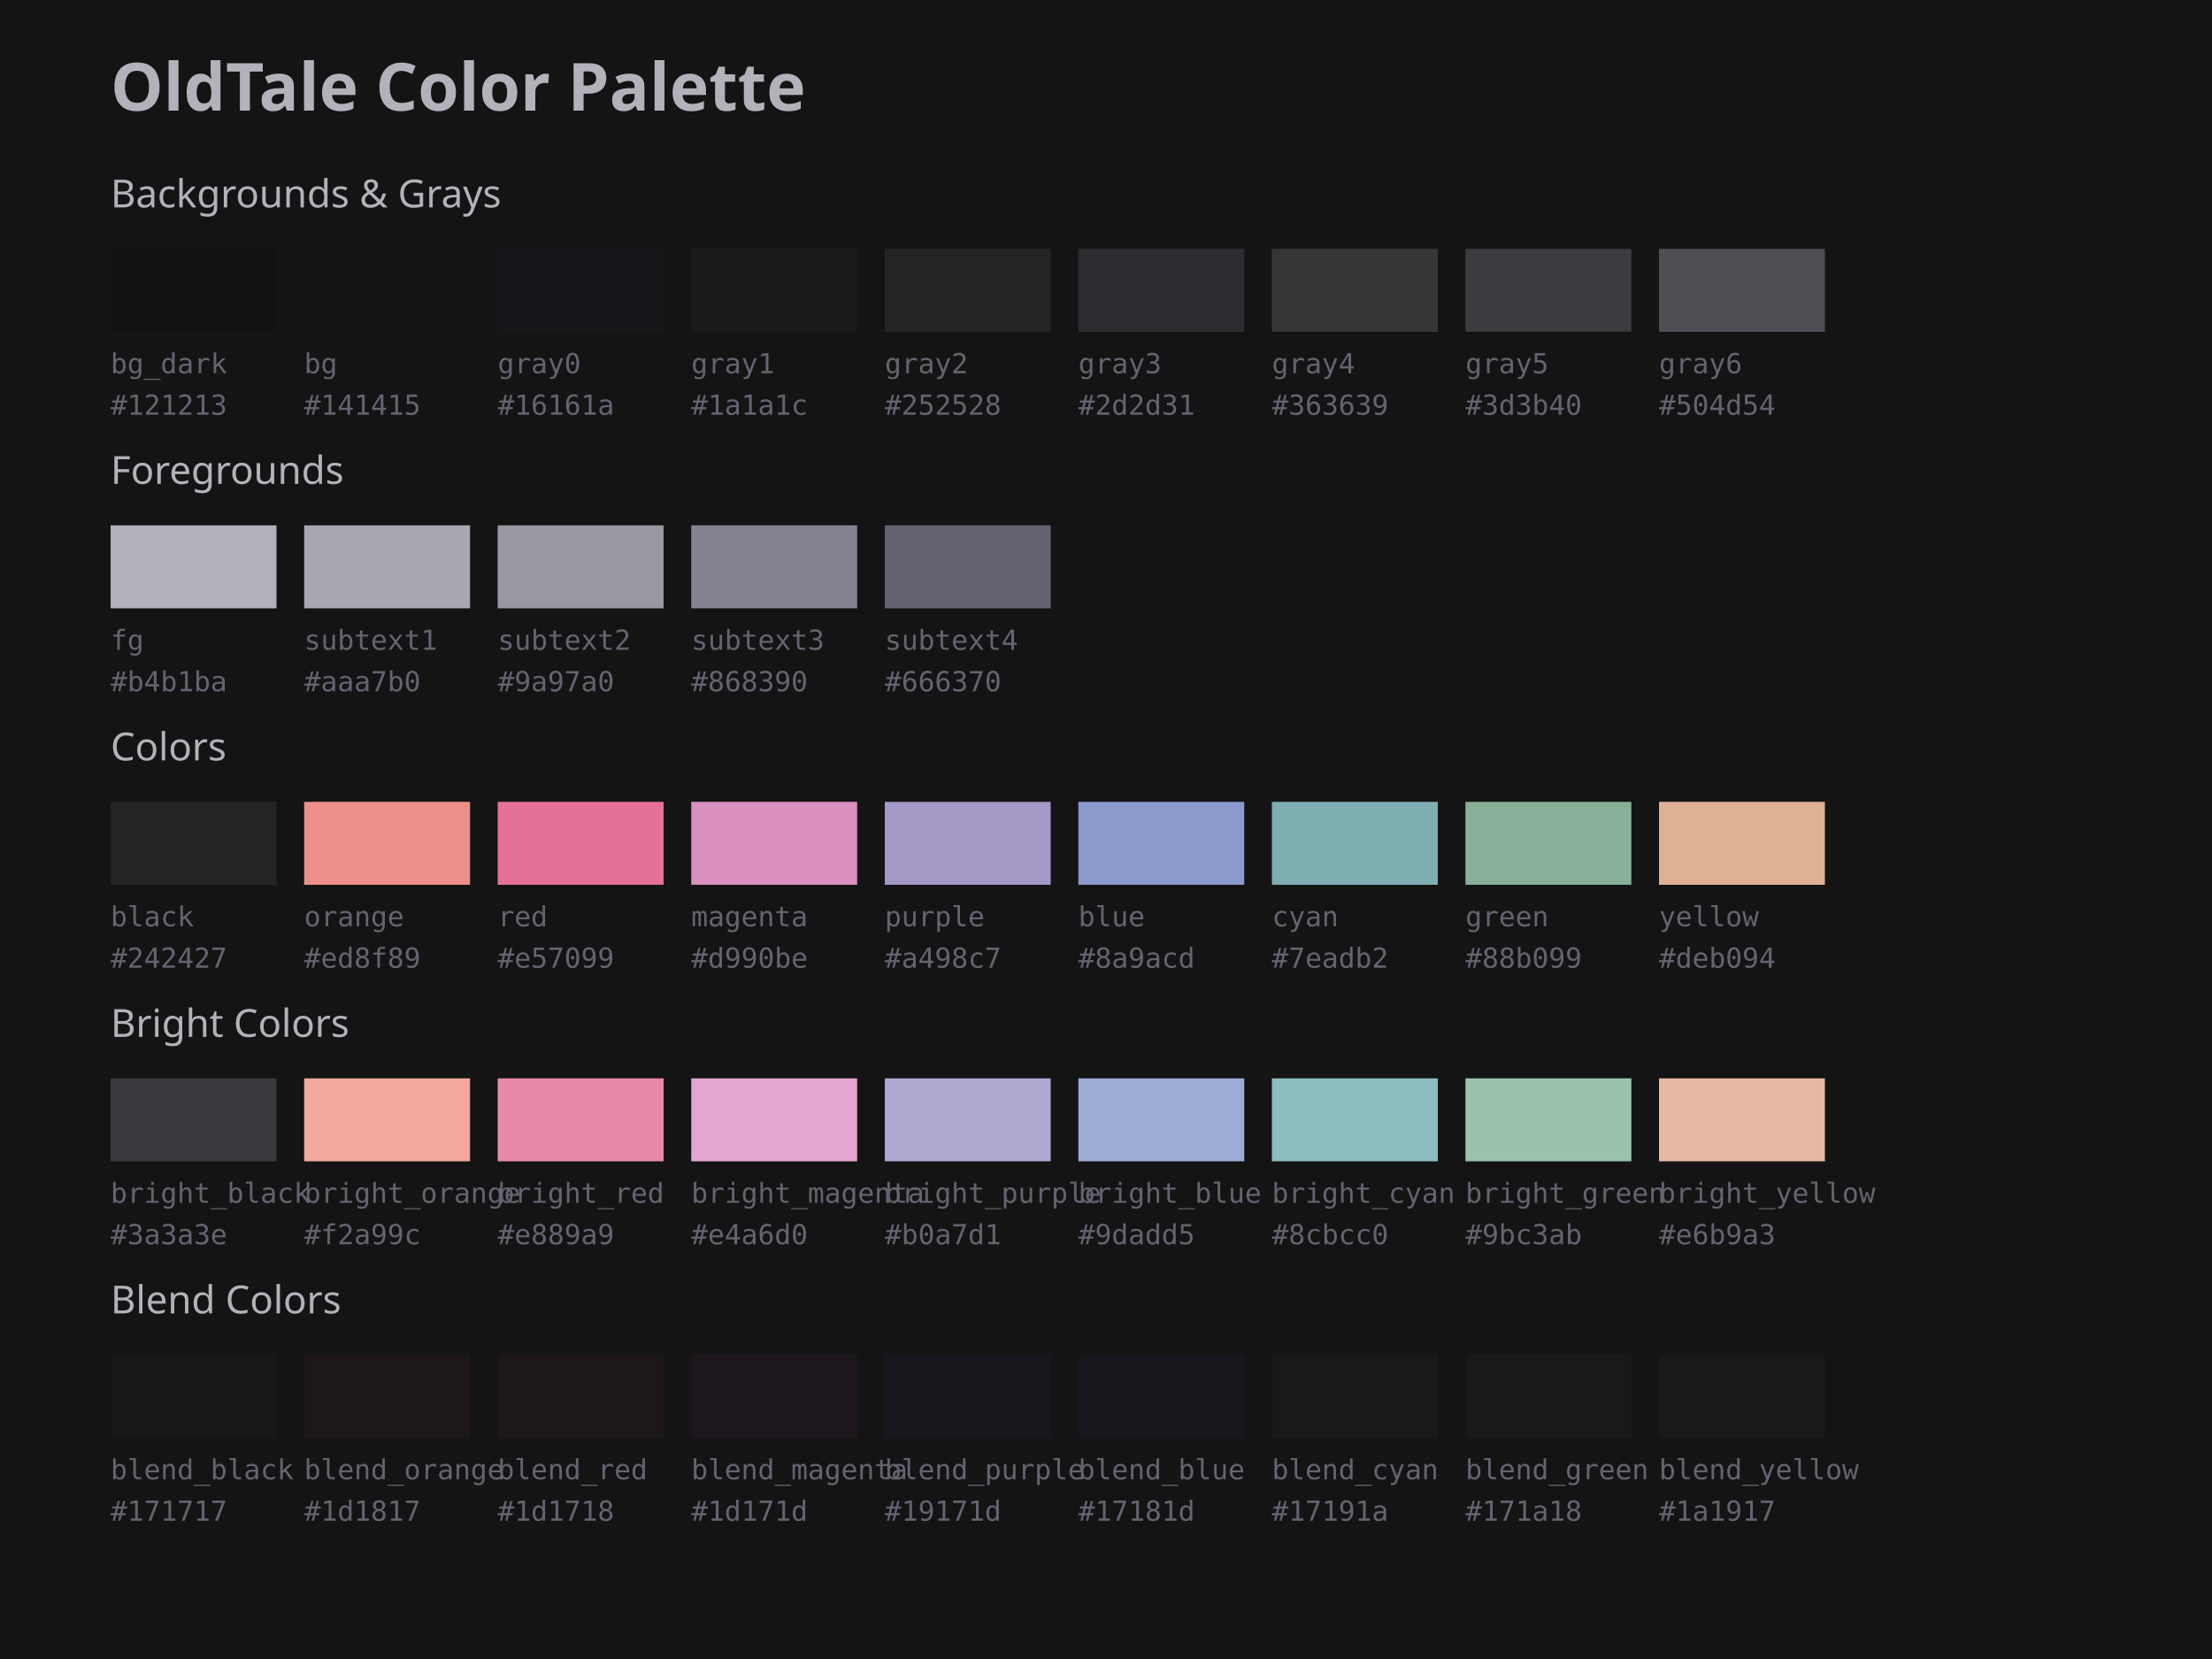
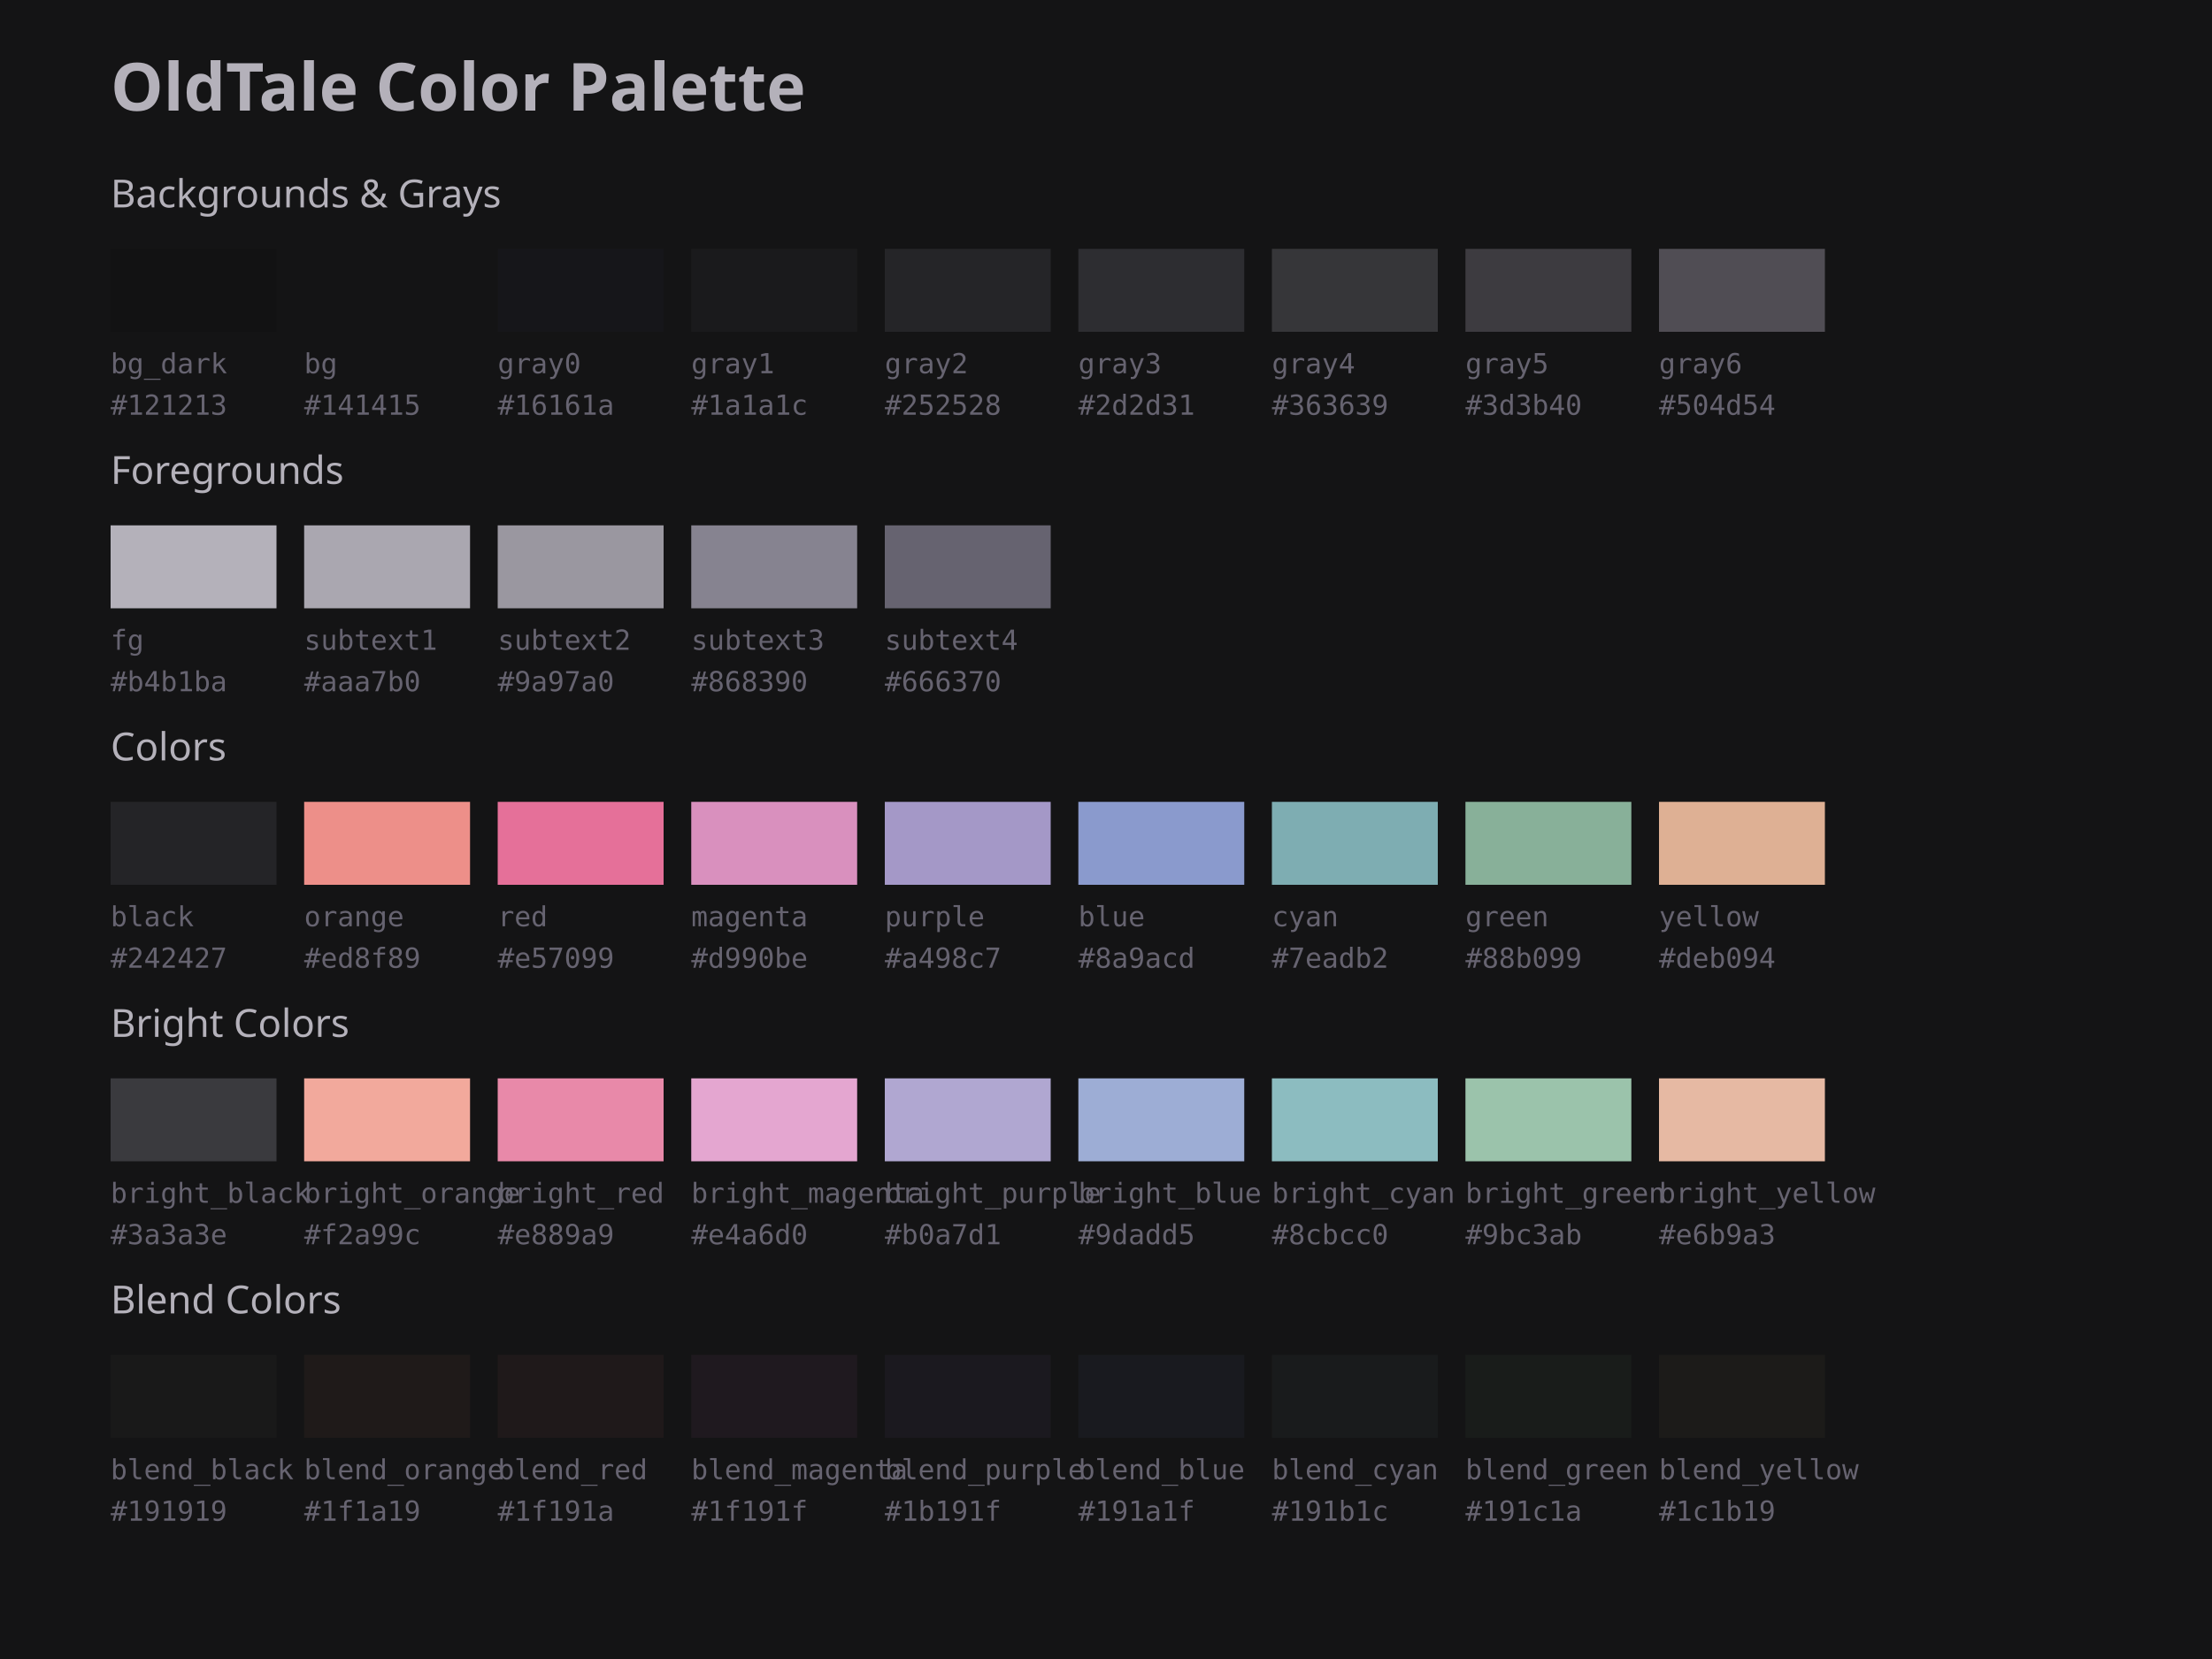
<svg xmlns="http://www.w3.org/2000/svg" viewBox="0 0 800 600">
  <rect width="800" height="600" fill="#141415" />
  <text x="40" y="40" fill="#b4b1ba" font-family="sans-serif" font-size="24" font-weight="bold">OldTale Color Palette</text>
  <g transform="translate(40, 80)">
    <text x="0" y="-5" fill="#b4b1ba" font-family="sans-serif" font-size="14">Backgrounds &amp; Grays</text>
    <rect x="0" y="10" width="60" height="30" fill="#121213" />
    <rect x="70" y="10" width="60" height="30" fill="#141415" />
    <rect x="140" y="10" width="60" height="30" fill="#16161a" />
    <rect x="210" y="10" width="60" height="30" fill="#1a1a1c" />
    <rect x="280" y="10" width="60" height="30" fill="#252528" />
    <rect x="350" y="10" width="60" height="30" fill="#2d2d31" />
    <rect x="420" y="10" width="60" height="30" fill="#363639" />
    <rect x="490" y="10" width="60" height="30" fill="#3d3b40" />
    <rect x="560" y="10" width="60" height="30" fill="#504d54" />
    <text x="0" y="55" fill="#666370" font-family="monospace" font-size="10">bg_dark</text>
    <text x="70" y="55" fill="#666370" font-family="monospace" font-size="10">bg</text>
    <text x="140" y="55" fill="#666370" font-family="monospace" font-size="10">gray0</text>
    <text x="210" y="55" fill="#666370" font-family="monospace" font-size="10">gray1</text>
    <text x="280" y="55" fill="#666370" font-family="monospace" font-size="10">gray2</text>
    <text x="350" y="55" fill="#666370" font-family="monospace" font-size="10">gray3</text>
    <text x="420" y="55" fill="#666370" font-family="monospace" font-size="10">gray4</text>
    <text x="490" y="55" fill="#666370" font-family="monospace" font-size="10">gray5</text>
    <text x="560" y="55" fill="#666370" font-family="monospace" font-size="10">gray6</text>
    <text x="0" y="70" fill="#666370" font-family="monospace" font-size="10">#121213</text>
    <text x="70" y="70" fill="#666370" font-family="monospace" font-size="10">#141415</text>
    <text x="140" y="70" fill="#666370" font-family="monospace" font-size="10">#16161a</text>
    <text x="210" y="70" fill="#666370" font-family="monospace" font-size="10">#1a1a1c</text>
    <text x="280" y="70" fill="#666370" font-family="monospace" font-size="10">#252528</text>
    <text x="350" y="70" fill="#666370" font-family="monospace" font-size="10">#2d2d31</text>
    <text x="420" y="70" fill="#666370" font-family="monospace" font-size="10">#363639</text>
    <text x="490" y="70" fill="#666370" font-family="monospace" font-size="10">#3d3b40</text>
    <text x="560" y="70" fill="#666370" font-family="monospace" font-size="10">#504d54</text>
  </g>
  <g transform="translate(40, 180)">
    <text x="0" y="-5" fill="#b4b1ba" font-family="sans-serif" font-size="14">Foregrounds</text>
    <rect x="0" y="10" width="60" height="30" fill="#b4b1ba" />
    <rect x="70" y="10" width="60" height="30" fill="#aaa7b0" />
    <rect x="140" y="10" width="60" height="30" fill="#9a97a0" />
    <rect x="210" y="10" width="60" height="30" fill="#868390" />
    <rect x="280" y="10" width="60" height="30" fill="#666370" />
    <text x="0" y="55" fill="#666370" font-family="monospace" font-size="10">fg</text>
    <text x="70" y="55" fill="#666370" font-family="monospace" font-size="10">subtext1</text>
    <text x="140" y="55" fill="#666370" font-family="monospace" font-size="10">subtext2</text>
    <text x="210" y="55" fill="#666370" font-family="monospace" font-size="10">subtext3</text>
    <text x="280" y="55" fill="#666370" font-family="monospace" font-size="10">subtext4</text>
    <text x="0" y="70" fill="#666370" font-family="monospace" font-size="10">#b4b1ba</text>
    <text x="70" y="70" fill="#666370" font-family="monospace" font-size="10">#aaa7b0</text>
    <text x="140" y="70" fill="#666370" font-family="monospace" font-size="10">#9a97a0</text>
    <text x="210" y="70" fill="#666370" font-family="monospace" font-size="10">#868390</text>
    <text x="280" y="70" fill="#666370" font-family="monospace" font-size="10">#666370</text>
  </g>
  <g transform="translate(40, 280)">
    <text x="0" y="-5" fill="#b4b1ba" font-family="sans-serif" font-size="14">Colors</text>
    <rect x="0" y="10" width="60" height="30" fill="#242427" />
    <rect x="70" y="10" width="60" height="30" fill="#ed8f89" />
    <rect x="140" y="10" width="60" height="30" fill="#e57099" />
    <rect x="210" y="10" width="60" height="30" fill="#d990be" />
    <rect x="280" y="10" width="60" height="30" fill="#a498c7" />
    <rect x="350" y="10" width="60" height="30" fill="#8a9acd" />
    <rect x="420" y="10" width="60" height="30" fill="#7eadb2" />
    <rect x="490" y="10" width="60" height="30" fill="#88b099" />
    <rect x="560" y="10" width="60" height="30" fill="#deb094" />
    <text x="0" y="55" fill="#666370" font-family="monospace" font-size="10">black</text>
    <text x="70" y="55" fill="#666370" font-family="monospace" font-size="10">orange</text>
    <text x="140" y="55" fill="#666370" font-family="monospace" font-size="10">red</text>
    <text x="210" y="55" fill="#666370" font-family="monospace" font-size="10">magenta</text>
    <text x="280" y="55" fill="#666370" font-family="monospace" font-size="10">purple</text>
    <text x="350" y="55" fill="#666370" font-family="monospace" font-size="10">blue</text>
    <text x="420" y="55" fill="#666370" font-family="monospace" font-size="10">cyan</text>
    <text x="490" y="55" fill="#666370" font-family="monospace" font-size="10">green</text>
    <text x="560" y="55" fill="#666370" font-family="monospace" font-size="10">yellow</text>
    <text x="0" y="70" fill="#666370" font-family="monospace" font-size="10">#242427</text>
    <text x="70" y="70" fill="#666370" font-family="monospace" font-size="10">#ed8f89</text>
    <text x="140" y="70" fill="#666370" font-family="monospace" font-size="10">#e57099</text>
    <text x="210" y="70" fill="#666370" font-family="monospace" font-size="10">#d990be</text>
    <text x="280" y="70" fill="#666370" font-family="monospace" font-size="10">#a498c7</text>
    <text x="350" y="70" fill="#666370" font-family="monospace" font-size="10">#8a9acd</text>
    <text x="420" y="70" fill="#666370" font-family="monospace" font-size="10">#7eadb2</text>
    <text x="490" y="70" fill="#666370" font-family="monospace" font-size="10">#88b099</text>
    <text x="560" y="70" fill="#666370" font-family="monospace" font-size="10">#deb094</text>
  </g>
  <g transform="translate(40, 380)">
    <text x="0" y="-5" fill="#b4b1ba" font-family="sans-serif" font-size="14">Bright Colors</text>
    <rect x="0" y="10" width="60" height="30" fill="#3a3a3e" />
    <rect x="70" y="10" width="60" height="30" fill="#f2a99c" />
    <rect x="140" y="10" width="60" height="30" fill="#e889a9" />
    <rect x="210" y="10" width="60" height="30" fill="#e4a6d0" />
    <rect x="280" y="10" width="60" height="30" fill="#b0a7d1" />
    <rect x="350" y="10" width="60" height="30" fill="#9dadd5" />
    <rect x="420" y="10" width="60" height="30" fill="#8cbcc0" />
    <rect x="490" y="10" width="60" height="30" fill="#9bc3ab" />
    <rect x="560" y="10" width="60" height="30" fill="#e6b9a3" />
    <text x="0" y="55" fill="#666370" font-family="monospace" font-size="10">bright_black</text>
    <text x="70" y="55" fill="#666370" font-family="monospace" font-size="10">bright_orange</text>
    <text x="140" y="55" fill="#666370" font-family="monospace" font-size="10">bright_red</text>
    <text x="210" y="55" fill="#666370" font-family="monospace" font-size="10">bright_magenta</text>
    <text x="280" y="55" fill="#666370" font-family="monospace" font-size="10">bright_purple</text>
    <text x="350" y="55" fill="#666370" font-family="monospace" font-size="10">bright_blue</text>
    <text x="420" y="55" fill="#666370" font-family="monospace" font-size="10">bright_cyan</text>
    <text x="490" y="55" fill="#666370" font-family="monospace" font-size="10">bright_green</text>
    <text x="560" y="55" fill="#666370" font-family="monospace" font-size="10">bright_yellow</text>
    <text x="0" y="70" fill="#666370" font-family="monospace" font-size="10">#3a3a3e</text>
    <text x="70" y="70" fill="#666370" font-family="monospace" font-size="10">#f2a99c</text>
    <text x="140" y="70" fill="#666370" font-family="monospace" font-size="10">#e889a9</text>
    <text x="210" y="70" fill="#666370" font-family="monospace" font-size="10">#e4a6d0</text>
    <text x="280" y="70" fill="#666370" font-family="monospace" font-size="10">#b0a7d1</text>
    <text x="350" y="70" fill="#666370" font-family="monospace" font-size="10">#9dadd5</text>
    <text x="420" y="70" fill="#666370" font-family="monospace" font-size="10">#8cbcc0</text>
    <text x="490" y="70" fill="#666370" font-family="monospace" font-size="10">#9bc3ab</text>
    <text x="560" y="70" fill="#666370" font-family="monospace" font-size="10">#e6b9a3</text>
  </g>
  <g transform="translate(40, 480)">
    <text x="0" y="-5" fill="#b4b1ba" font-family="sans-serif" font-size="14">Blend Colors</text>
-     <rect x="0" y="10" width="60" height="30" fill="#171717" />
-     <rect x="70" y="10" width="60" height="30" fill="#1d1817" />
-     <rect x="140" y="10" width="60" height="30" fill="#1d1718" />
-     <rect x="210" y="10" width="60" height="30" fill="#1d171d" />
-     <rect x="280" y="10" width="60" height="30" fill="#19171d" />
-     <rect x="350" y="10" width="60" height="30" fill="#17181d" />
-     <rect x="420" y="10" width="60" height="30" fill="#17191a" />
-     <rect x="490" y="10" width="60" height="30" fill="#171a18" />
-     <rect x="560" y="10" width="60" height="30" fill="#1a1917" />
+     <rect x="0" y="10" width="60" height="30" fill="#191919" />
+     <rect x="70" y="10" width="60" height="30" fill="#1f1a19" />
+     <rect x="140" y="10" width="60" height="30" fill="#1f191a" />
+     <rect x="210" y="10" width="60" height="30" fill="#1f191f" />
+     <rect x="280" y="10" width="60" height="30" fill="#1b191f" />
+     <rect x="350" y="10" width="60" height="30" fill="#191a1f" />
+     <rect x="420" y="10" width="60" height="30" fill="#191b1c" />
+     <rect x="490" y="10" width="60" height="30" fill="#191c1a" />
+     <rect x="560" y="10" width="60" height="30" fill="#1c1b19" />
    <text x="0" y="55" fill="#666370" font-family="monospace" font-size="10">blend_black</text>
    <text x="70" y="55" fill="#666370" font-family="monospace" font-size="10">blend_orange</text>
    <text x="140" y="55" fill="#666370" font-family="monospace" font-size="10">blend_red</text>
    <text x="210" y="55" fill="#666370" font-family="monospace" font-size="10">blend_magenta</text>
    <text x="280" y="55" fill="#666370" font-family="monospace" font-size="10">blend_purple</text>
    <text x="350" y="55" fill="#666370" font-family="monospace" font-size="10">blend_blue</text>
    <text x="420" y="55" fill="#666370" font-family="monospace" font-size="10">blend_cyan</text>
    <text x="490" y="55" fill="#666370" font-family="monospace" font-size="10">blend_green</text>
    <text x="560" y="55" fill="#666370" font-family="monospace" font-size="10">blend_yellow</text>
-     <text x="0" y="70" fill="#666370" font-family="monospace" font-size="10">#171717</text>
-     <text x="70" y="70" fill="#666370" font-family="monospace" font-size="10">#1d1817</text>
-     <text x="140" y="70" fill="#666370" font-family="monospace" font-size="10">#1d1718</text>
-     <text x="210" y="70" fill="#666370" font-family="monospace" font-size="10">#1d171d</text>
-     <text x="280" y="70" fill="#666370" font-family="monospace" font-size="10">#19171d</text>
-     <text x="350" y="70" fill="#666370" font-family="monospace" font-size="10">#17181d</text>
-     <text x="420" y="70" fill="#666370" font-family="monospace" font-size="10">#17191a</text>
-     <text x="490" y="70" fill="#666370" font-family="monospace" font-size="10">#171a18</text>
-     <text x="560" y="70" fill="#666370" font-family="monospace" font-size="10">#1a1917</text>
+     <text x="0" y="70" fill="#666370" font-family="monospace" font-size="10">#191919</text>
+     <text x="70" y="70" fill="#666370" font-family="monospace" font-size="10">#1f1a19</text>
+     <text x="140" y="70" fill="#666370" font-family="monospace" font-size="10">#1f191a</text>
+     <text x="210" y="70" fill="#666370" font-family="monospace" font-size="10">#1f191f</text>
+     <text x="280" y="70" fill="#666370" font-family="monospace" font-size="10">#1b191f</text>
+     <text x="350" y="70" fill="#666370" font-family="monospace" font-size="10">#191a1f</text>
+     <text x="420" y="70" fill="#666370" font-family="monospace" font-size="10">#191b1c</text>
+     <text x="490" y="70" fill="#666370" font-family="monospace" font-size="10">#191c1a</text>
+     <text x="560" y="70" fill="#666370" font-family="monospace" font-size="10">#1c1b19</text>
  </g>
</svg>
